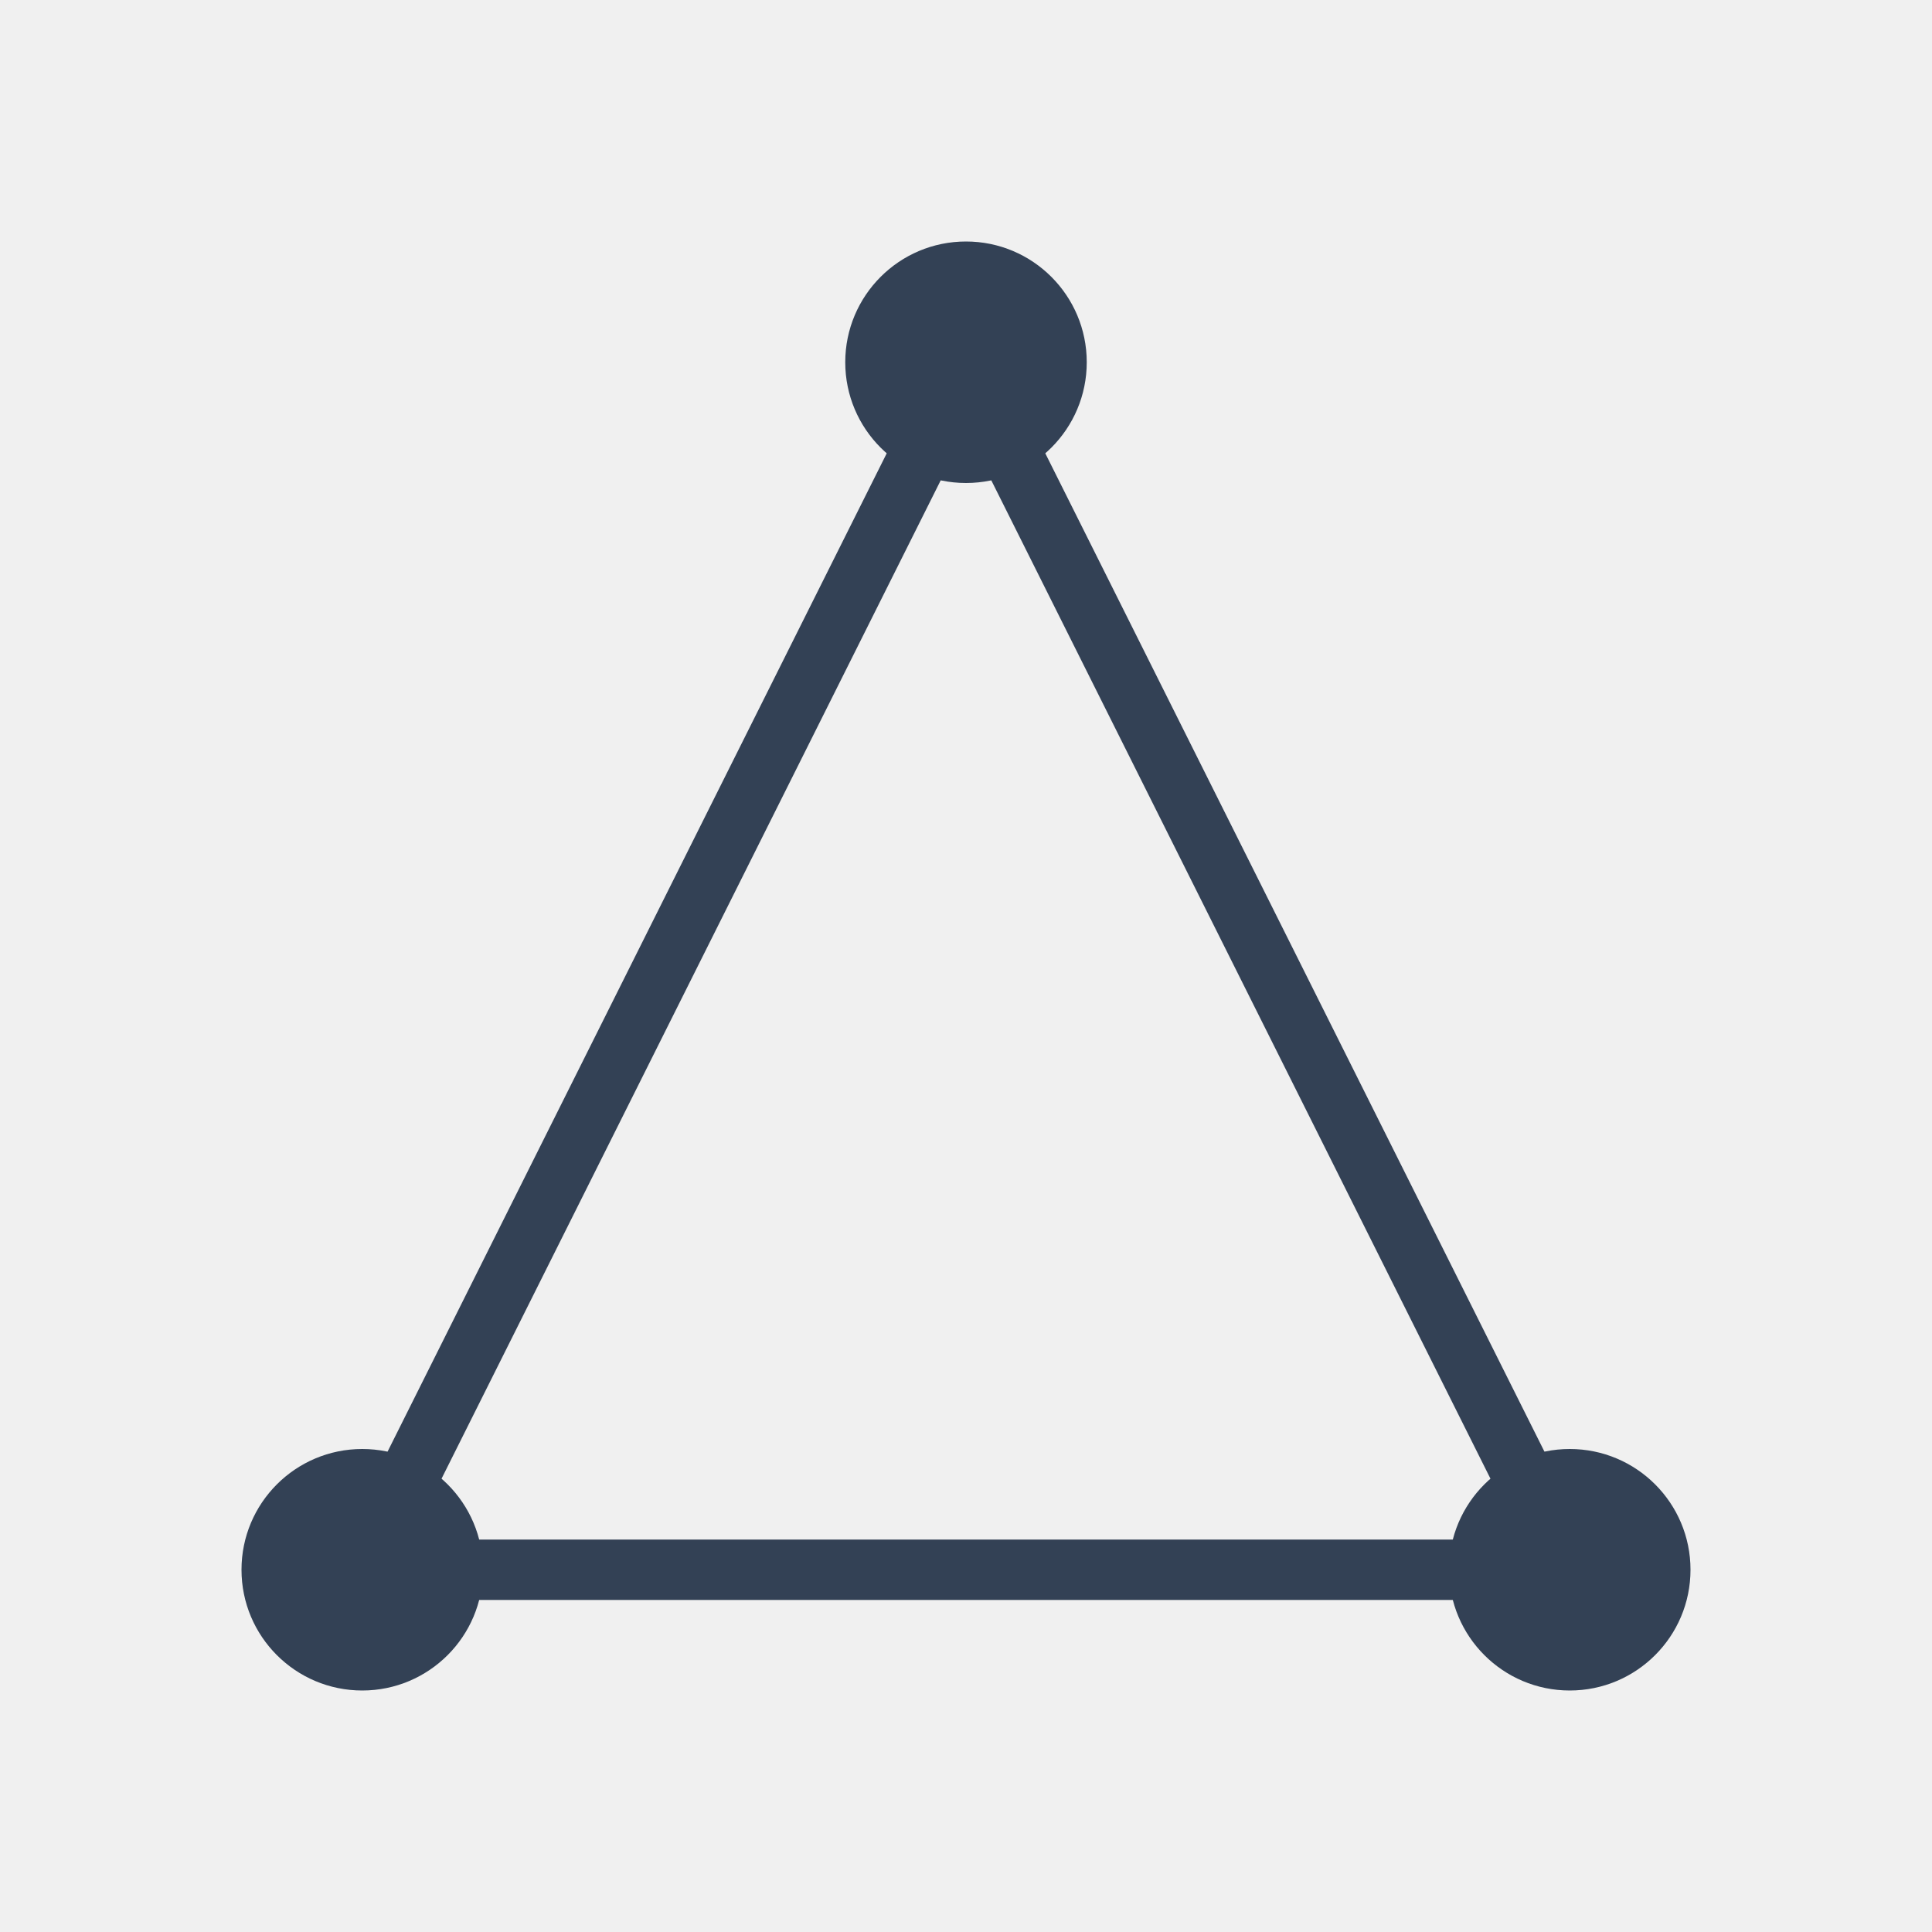
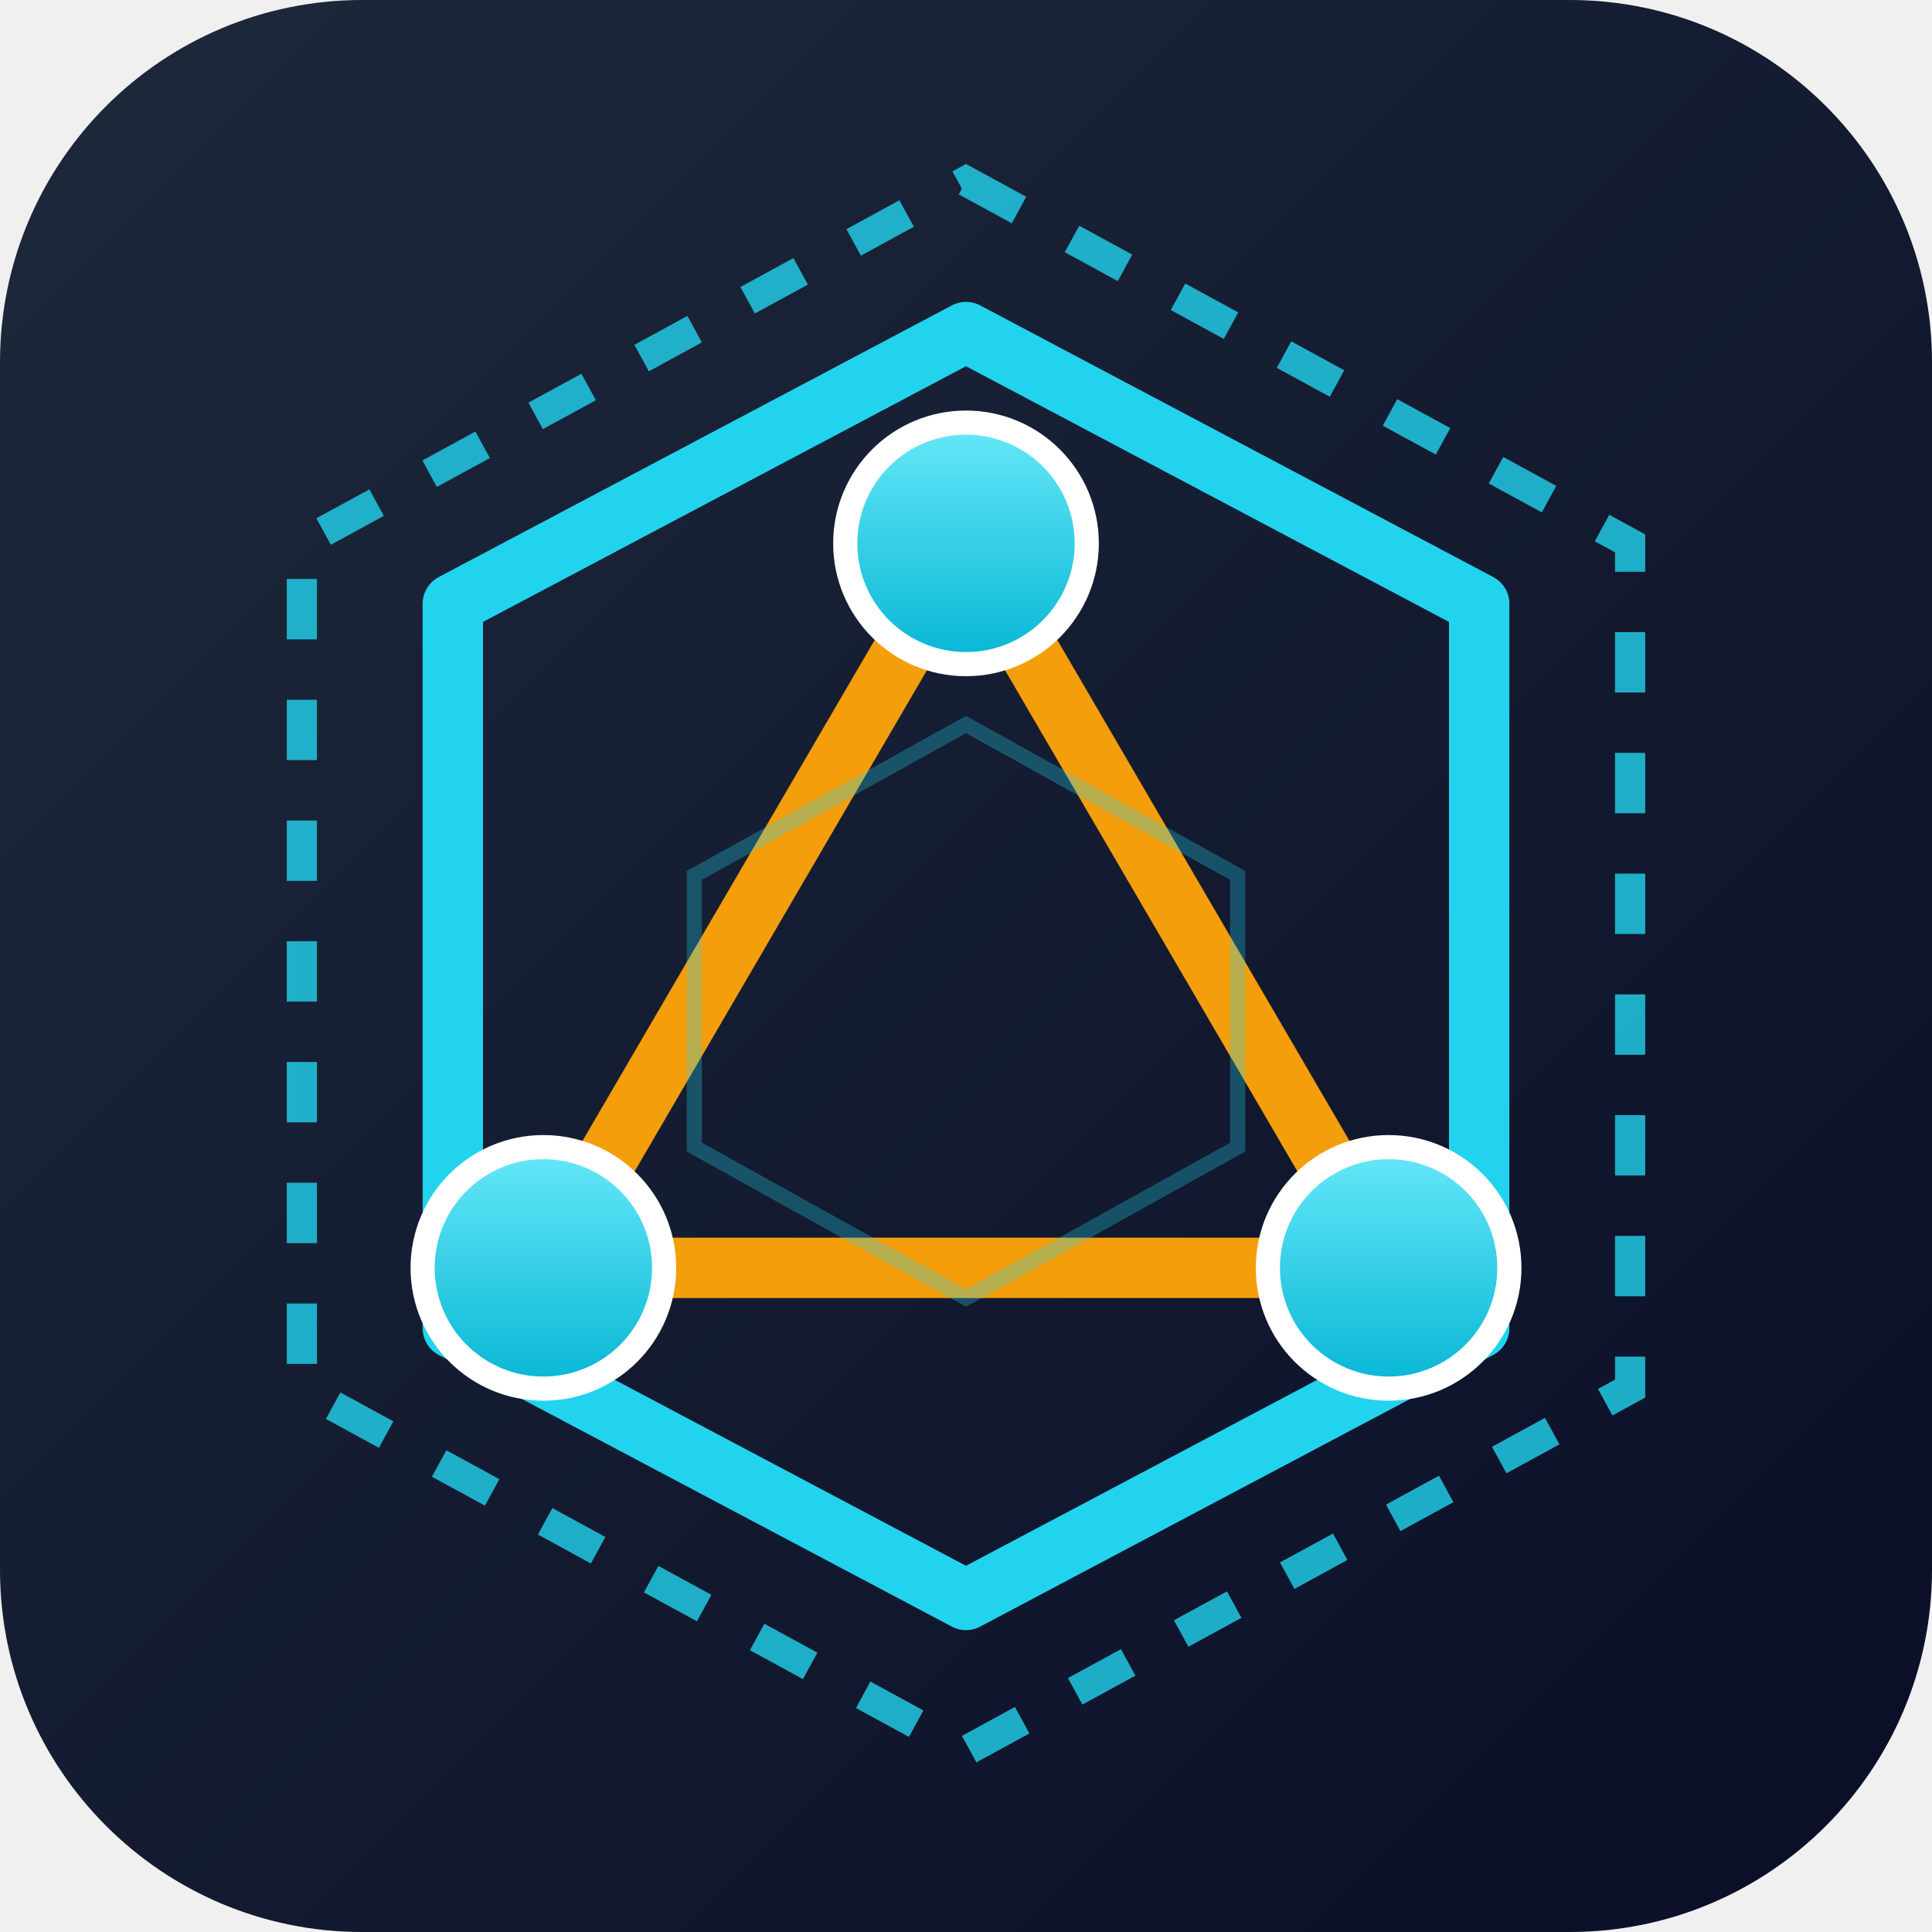
<svg xmlns="http://www.w3.org/2000/svg" viewBox="0 0 64 64" width="64" height="64">
-   <g stroke="#334155" stroke-width="2" fill="none" stroke-linecap="round">
-     <line x1="32" y1="12" x2="52" y2="52" />
-     <line x1="52" y1="52" x2="12" y2="52" />
-     <line x1="12" y1="52" x2="32" y2="12" />
-   </g>
-   <g fill="#334155">
-     <circle cx="32" cy="12" r="4" />
-     <circle cx="52" cy="52" r="4" />
-     <circle cx="12" cy="52" r="4" />
-   </g>
+   <defs>
+     <linearGradient id="bg" x1="0" y1="0" x2="1" y2="1">
+       <stop offset="0%" stop-color="#1e293b" />
+       <stop offset="100%" stop-color="#0a0e27" />
+     </linearGradient>
+     <linearGradient id="cyan" x1="0" y1="0" x2="0" y2="1">
+       <stop offset="0%" stop-color="#67e8f9" />
+       <stop offset="100%" stop-color="#06b6d4" />
+     </linearGradient>
+   </defs>
+   <rect width="64" height="64" rx="12" fill="url(#bg)" />
+   <polygon points="32,6 54,18 54,46 32,58 10,46 10,18" fill="none" stroke="#22d3ee" stroke-width="1" stroke-dasharray="2 2" opacity="0.8" />
+   <polygon points="32,11 49,20 49,44 32,53 15,44 15,20" fill="none" stroke="#22d3ee" stroke-width="2" stroke-linejoin="round" />
+   <polygon points="32,18 46,42 18,42" fill="none" stroke="#f59e0b" stroke-width="2" stroke-linejoin="round" />
+   <circle cx="32" cy="18" r="4" fill="url(#cyan)" stroke="#fff" stroke-width="0.8" />
+   <circle cx="46" cy="42" r="4" fill="url(#cyan)" stroke="#fff" stroke-width="0.8" />
+   <circle cx="18" cy="42" r="4" fill="url(#cyan)" stroke="#fff" stroke-width="0.8" />
+   <polygon points="32,24 41,29 41,38 32,43 23,38 23,29" fill="none" stroke="#22d3ee" stroke-width="0.5" opacity="0.3" />
</svg>
